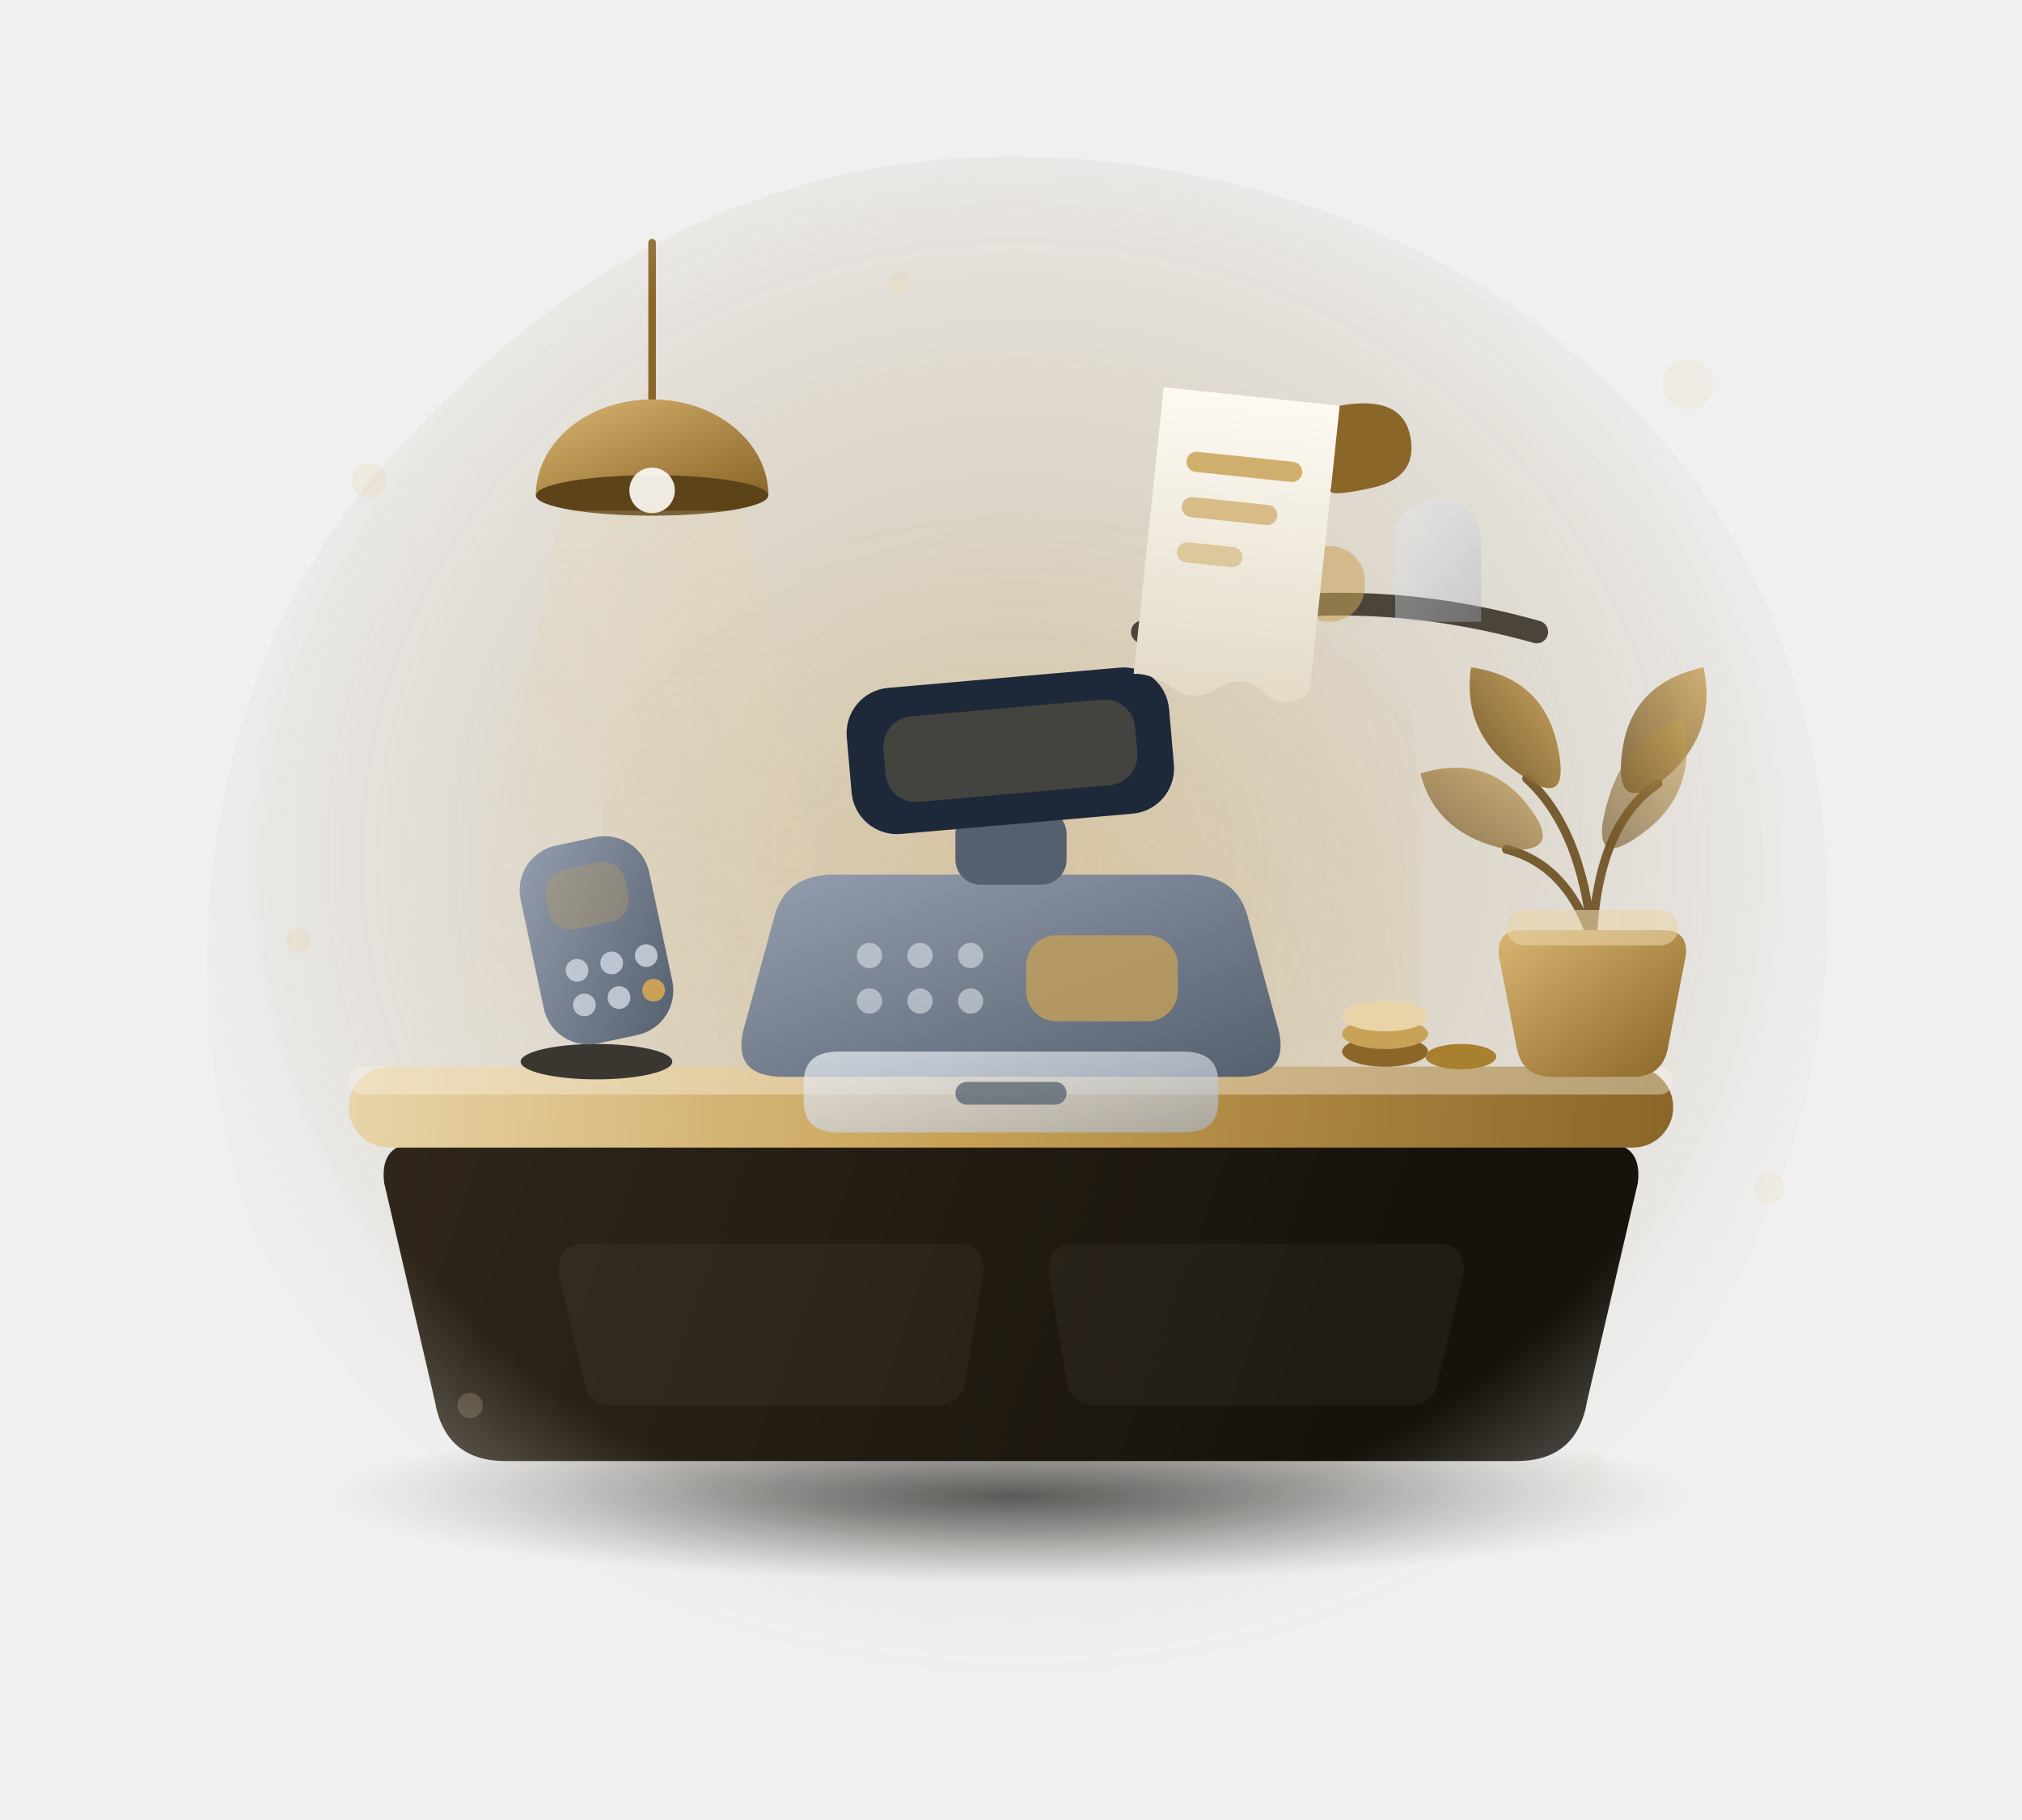
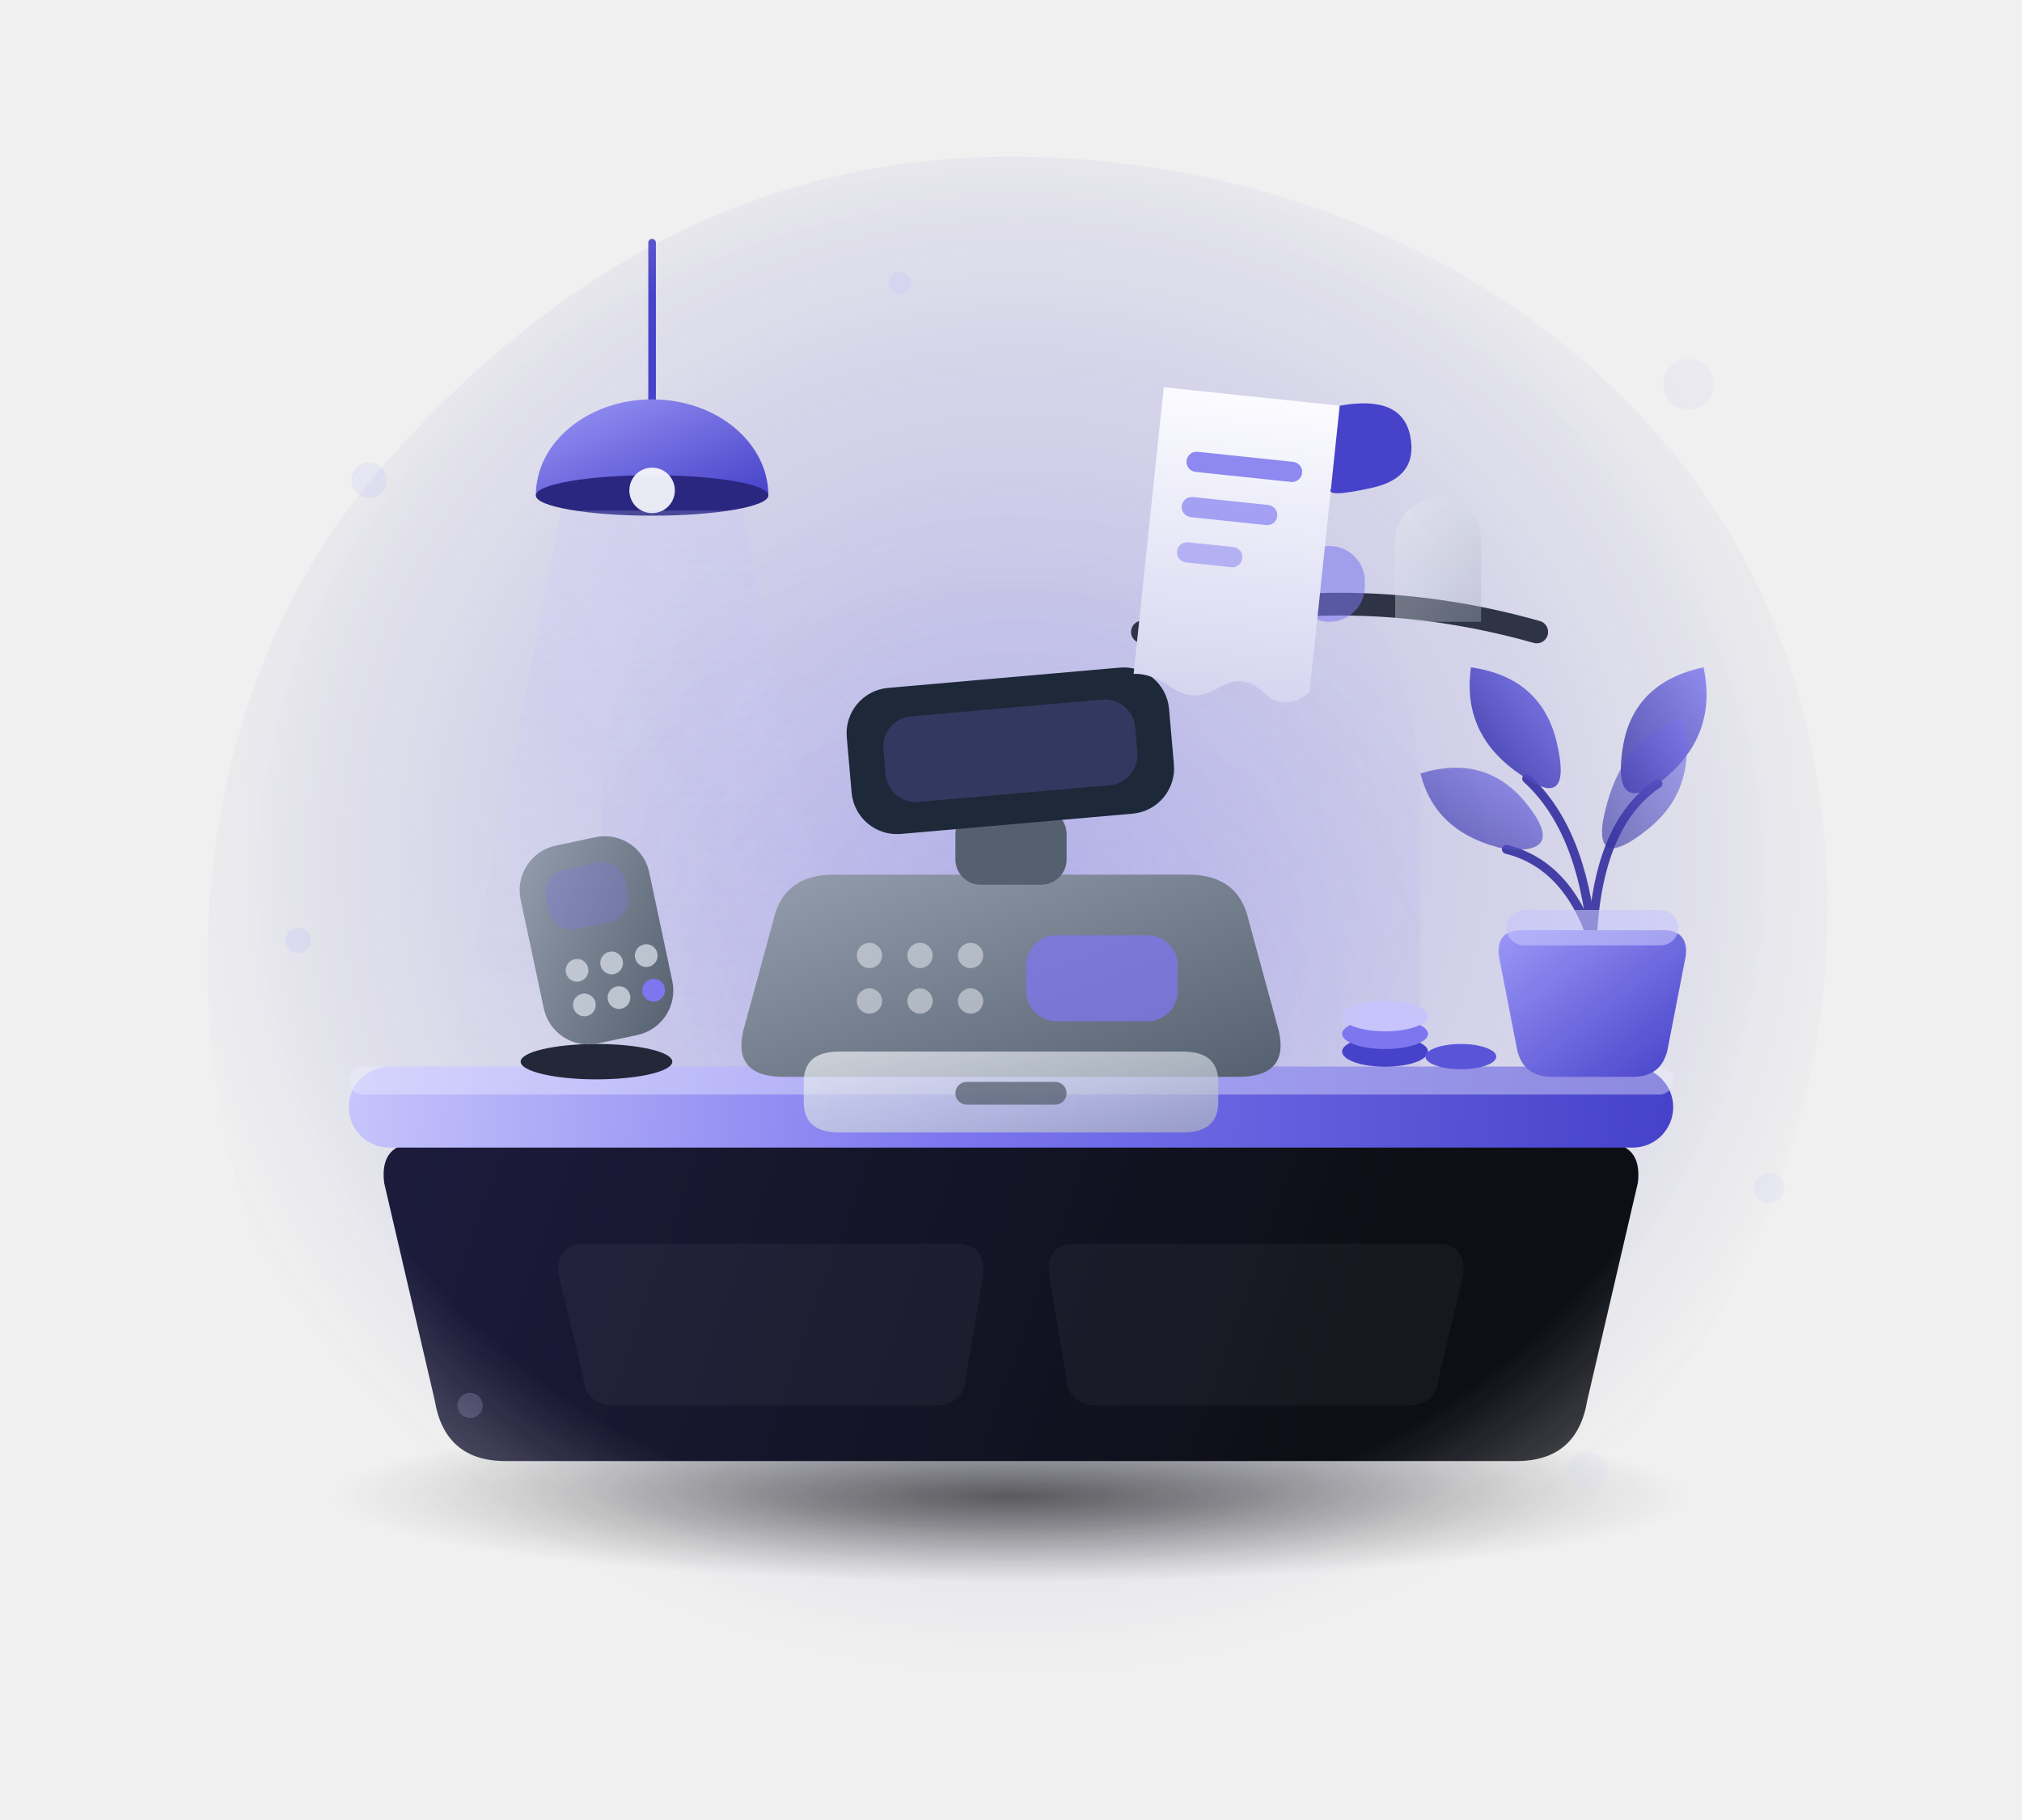
<svg xmlns="http://www.w3.org/2000/svg" viewBox="0 0 800 720" width="800" height="720" role="img" aria-label="Un mostrador con su caja, el comprobante saliendo, una planta y una lámpara">
  <defs>
    <linearGradient id="s-losa" x1="140" y1="420" x2="660" y2="456" gradientUnits="userSpaceOnUse">
-       <stop offset="0" stop-color="#e8d4a8" />
-       <stop offset=".45" stop-color="#c9a257" />
-       <stop offset="1" stop-color="#8a6628" />
+       <stop offset="0" stop-color="#c6c4fb" />
+       <stop offset=".45" stop-color="#7c77ef" />
+       <stop offset="1" stop-color="#4642c9" />
    </linearGradient>
    <linearGradient id="s-faldon" x1="160" y1="452" x2="520" y2="580" gradientUnits="userSpaceOnUse">
-       <stop offset="0" stop-color="#2f2619" />
-       <stop offset="1" stop-color="#17130c" />
+       <stop offset="0" stop-color="#1c1b3c" />
+       <stop offset="1" stop-color="#0d0f16" />
    </linearGradient>
    <linearGradient id="s-acero" x1="0" y1="0" x2="1" y2="1">
      <stop offset="0" stop-color="#eef1f6" />
      <stop offset=".55" stop-color="#cbd2dd" />
      <stop offset="1" stop-color="#a8b0be" />
    </linearGradient>
    <linearGradient id="s-acero-osc" x1="0" y1="0" x2="1" y2="1">
      <stop offset="0" stop-color="#949eae" />
      <stop offset="1" stop-color="#55606f" />
    </linearGradient>
    <linearGradient id="s-bronce" x1="0" y1="0" x2="1" y2="1">
-       <stop offset="0" stop-color="#d9b471" />
-       <stop offset="1" stop-color="#8a6628" />
+       <stop offset="0" stop-color="#9b97f7" />
+       <stop offset="1" stop-color="#4642c9" />
    </linearGradient>
    <linearGradient id="s-papel" x1="0" y1="0" x2="0" y2="1">
-       <stop offset="0" stop-color="#fdfaf3" />
-       <stop offset="1" stop-color="#e3dac7" />
+       <stop offset="0" stop-color="#fbfbff" />
+       <stop offset="1" stop-color="#d6d5f0" />
    </linearGradient>
    <linearGradient id="s-hoja" x1="0" y1="1" x2="1" y2="0">
-       <stop offset="0" stop-color="#6b4f20" />
-       <stop offset="1" stop-color="#c9a257" />
+       <stop offset="0" stop-color="#332f9e" />
+       <stop offset="1" stop-color="#7c77ef" />
    </linearGradient>
    <radialGradient id="s-escenario" cx=".5" cy=".46" r=".54">
-       <stop offset="0" stop-color="#a8802f" stop-opacity=".34" />
-       <stop offset=".6" stop-color="#8a6628" stop-opacity=".16" />
-       <stop offset="1" stop-color="#6b4f20" stop-opacity="0" />
+       <stop offset="0" stop-color="#5a55d8" stop-opacity=".34" />
+       <stop offset=".6" stop-color="#4642c9" stop-opacity=".16" />
+       <stop offset="1" stop-color="#332f9e" stop-opacity="0" />
    </radialGradient>
    <radialGradient id="s-nicho" cx=".5" cy=".9" r=".75">
-       <stop offset="0" stop-color="#c9a257" stop-opacity=".20" />
-       <stop offset="1" stop-color="#c9a257" stop-opacity="0" />
+       <stop offset="0" stop-color="#7c77ef" stop-opacity=".20" />
+       <stop offset="1" stop-color="#7c77ef" stop-opacity="0" />
    </radialGradient>
    <linearGradient id="s-cono" x1="258" y1="150" x2="258" y2="440" gradientUnits="userSpaceOnUse">
-       <stop offset="0" stop-color="#e8d4a8" stop-opacity=".26" />
-       <stop offset="1" stop-color="#e8d4a8" stop-opacity="0" />
+       <stop offset="0" stop-color="#c6c4fb" stop-opacity=".26" />
+       <stop offset="1" stop-color="#c6c4fb" stop-opacity="0" />
    </linearGradient>
    <radialGradient id="s-suelo" cx=".5" cy=".5" r=".5">
      <stop offset="0" stop-color="#000000" stop-opacity=".6" />
      <stop offset="1" stop-color="#000000" stop-opacity="0" />
    </radialGradient>
    <radialGradient id="s-fundido" cx=".5" cy=".48" r=".62">
      <stop offset="0" stop-color="#ffffff" />
      <stop offset=".58" stop-color="#ffffff" />
      <stop offset=".86" stop-color="#ffffff" stop-opacity=".35" />
      <stop offset="1" stop-color="#ffffff" stop-opacity="0" />
    </radialGradient>
    <mask id="s-disuelve">
      <rect width="800" height="720" fill="url(#s-fundido)" />
    </mask>
  </defs>
  <g mask="url(#s-disuelve)">
    <path d="M400 62c142 0 276 82 312 214 36 132-16 288-150 352-134 64-318 44-410-54C60 476 58 292 150 186 232 92 318 62 400 62z" fill="url(#s-escenario)" />
    <path d="M238 436V318a162 162 0 0 1 324 0v118z" fill="url(#s-nicho)" />
    <g>
-       <path d="M258 96v62" stroke="#8a6628" stroke-width="3" stroke-linecap="round" />
+       <path d="M258 96v62" stroke="#4642c9" stroke-width="3" stroke-linecap="round" />
      <path d="M212 196a46 38 0 0 1 92 0z" fill="url(#s-bronce)" />
-       <ellipse cx="258" cy="196" rx="46" ry="8" fill="#5c4418" />
-       <circle cx="258" cy="194" r="9" fill="#fdfaf3" opacity=".92" />
+       <ellipse cx="258" cy="196" rx="46" ry="8" fill="#2a2780" />
+       <circle cx="258" cy="194" r="9" fill="#fbfbff" opacity=".92" />
      <path d="M222 202 176 436h164l-46-234z" fill="url(#s-cono)" />
    </g>
    <g>
-       <path d="M452 250q78-22 156 0" fill="none" stroke="#4a443a" stroke-width="9" stroke-linecap="round" />
+       <path d="M452 250q78-22 156 0" fill="none" stroke="#2e3346" stroke-width="9" stroke-linecap="round" />
      <path d="M470 206a16 16 0 0 1 32 0v40h-32z" fill="url(#s-acero)" opacity=".5" />
-       <rect x="512" y="216" width="28" height="30" rx="14" fill="#c9a257" opacity=".55" />
+       <rect x="512" y="216" width="28" height="30" rx="14" fill="#7c77ef" opacity=".55" />
      <path d="M552 214a17 17 0 0 1 34 0v32h-34z" fill="url(#s-acero)" opacity=".4" />
    </g>
    <ellipse cx="400" cy="592" rx="268" ry="34" fill="url(#s-suelo)" />
    <g>
      <path d="M166 452h468q16 0 14 16l-20 86q-4 24-28 24H200q-24 0-28-24l-20-86q-2-16 14-16z" fill="url(#s-faldon)" />
      <rect x="138" y="422" width="524" height="32" rx="16" fill="url(#s-losa)" />
-       <rect x="138" y="422" width="524" height="11" rx="5.5" fill="#f8f1e2" opacity=".42" />
+       <rect x="138" y="422" width="524" height="11" rx="5.5" fill="#edecfe" opacity=".42" />
      <path d="M232 492h146q12 0 11 12l-7 42q-1 10-13 10H244q-12 0-13-10l-10-42q-1-12 11-12z" fill="#ffffff" opacity=".04" />
      <path d="M422 492h146q12 0 11 12l-10 42q-1 10-13 10H435q-12 0-13-10l-7-42q-1-12 11-12z" fill="#ffffff" opacity=".04" />
    </g>
    <g>
      <path d="M330 346h140q20 0 24 18l12 44q4 18-16 18H310q-20 0-16-18l12-44q4-18 24-18z" fill="url(#s-acero-osc)" />
      <g fill="#eef1f6" opacity=".5">
        <circle cx="344" cy="378" r="5" />
        <circle cx="364" cy="378" r="5" />
        <circle cx="384" cy="378" r="5" />
        <circle cx="344" cy="396" r="5" />
        <circle cx="364" cy="396" r="5" />
        <circle cx="384" cy="396" r="5" />
      </g>
-       <rect x="406" y="370" width="60" height="34" rx="12" fill="#c9a257" opacity=".75" />
+       <rect x="406" y="370" width="60" height="34" rx="12" fill="#7c77ef" opacity=".75" />
      <rect x="378" y="320" width="44" height="30" rx="10" fill="#55606f" />
      <g transform="rotate(-5 400 300)">
        <rect x="336" y="268" width="128" height="58" rx="18" fill="#1d2838" />
-         <rect x="350" y="280" width="100" height="34" rx="12" fill="#c9a257" opacity=".22" />
+         <rect x="350" y="280" width="100" height="34" rx="12" fill="#7c77ef" opacity=".22" />
      </g>
      <path d="M332 416h136q14 0 14 12v8q0 12-14 12H332q-14 0-14-12v-8q0-12 14-12z" fill="url(#s-acero)" opacity=".72" />
      <rect x="378" y="428" width="44" height="9" rx="4.5" fill="#55606f" opacity=".75" />
    </g>
    <g transform="translate(54 -6) rotate(6 430 222)">
      <path d="M400 162h70v114q-9 9-18 2t-18 0-18 2-16-4z" fill="url(#s-papel)" />
-       <path d="M470 162q24-7 29 9t-13 22-16 2z" fill="#8a6628" />
-       <rect x="412" y="186" width="46" height="8" rx="4" fill="#c9a257" opacity=".85" />
-       <rect x="412" y="204" width="38" height="8" rx="4" fill="#c9a257" opacity=".65" />
-       <rect x="412" y="222" width="26" height="8" rx="4" fill="#c9a257" opacity=".48" />
+       <path d="M470 162q24-7 29 9t-13 22-16 2z" fill="#4642c9" />
+       <rect x="412" y="186" width="46" height="8" rx="4" fill="#7c77ef" opacity=".85" />
+       <rect x="412" y="204" width="38" height="8" rx="4" fill="#7c77ef" opacity=".65" />
+       <rect x="412" y="222" width="26" height="8" rx="4" fill="#7c77ef" opacity=".48" />
    </g>
    <g>
-       <g fill="none" stroke="#6b4f20" stroke-width="3.5" stroke-linecap="round" opacity=".9">
+       <g fill="none" stroke="#332f9e" stroke-width="3.5" stroke-linecap="round" opacity=".9">
        <path d="M630 372q-4-44-26-64" />
        <path d="M630 372q2-46 26-62" />
        <path d="M630 372q-10-30-34-36" />
      </g>
      <path d="M604 308q-26-16-22-44 28 4 34 30t-12 14z" fill="url(#s-hoja)" opacity=".92" />
      <path d="M656 310q24-18 18-46-28 6-32 32t14 14z" fill="url(#s-hoja)" opacity=".8" />
      <path d="M596 336q-28-6-34-30 26-8 42 12t-8 18z" fill="url(#s-hoja)" opacity=".7" />
      <path d="M634 326q6-34 32-42 6 28-14 44t-18-2z" fill="url(#s-hoja)" opacity=".6" />
      <path d="M602 368h56q10 0 9 10l-7 36q-2 12-14 12h-32q-12 0-14-12l-7-36q-1-10 9-10z" fill="url(#s-bronce)" />
-       <rect x="596" y="360" width="68" height="14" rx="7" fill="#e8d4a8" opacity=".6" />
+       <rect x="596" y="360" width="68" height="14" rx="7" fill="#c6c4fb" opacity=".6" />
    </g>
    <g>
-       <ellipse cx="236" cy="420" rx="30" ry="7" fill="#3a3730" />
+       <ellipse cx="236" cy="420" rx="30" ry="7" fill="#232839" />
      <g transform="rotate(-12 236 372)">
        <rect x="210" y="332" width="52" height="80" rx="18" fill="url(#s-acero-osc)" />
-         <rect x="220" y="342" width="32" height="24" rx="9" fill="#c9a257" opacity=".3" />
+         <rect x="220" y="342" width="32" height="24" rx="9" fill="#7c77ef" opacity=".3" />
        <circle cx="226" cy="382" r="4.5" fill="#cbd2dd" opacity=".85" />
        <circle cx="240" cy="382" r="4.5" fill="#cbd2dd" opacity=".85" />
        <circle cx="254" cy="382" r="4.5" fill="#cbd2dd" opacity=".85" />
        <circle cx="226" cy="396" r="4.5" fill="#cbd2dd" opacity=".85" />
        <circle cx="240" cy="396" r="4.5" fill="#cbd2dd" opacity=".85" />
-         <circle cx="254" cy="396" r="4.5" fill="#c9a257" />
+         <circle cx="254" cy="396" r="4.5" fill="#7c77ef" />
      </g>
    </g>
    <g>
-       <ellipse cx="548" cy="416" rx="17" ry="6" fill="#8a6628" />
-       <ellipse cx="548" cy="409" rx="17" ry="6" fill="#c9a257" />
-       <ellipse cx="548" cy="402" rx="17" ry="6" fill="#e8d4a8" />
-       <ellipse cx="578" cy="418" rx="14" ry="5" fill="#a8802f" />
+       <ellipse cx="548" cy="416" rx="17" ry="6" fill="#4642c9" />
+       <ellipse cx="548" cy="409" rx="17" ry="6" fill="#7c77ef" />
+       <ellipse cx="548" cy="402" rx="17" ry="6" fill="#c6c4fb" />
+       <ellipse cx="578" cy="418" rx="14" ry="5" fill="#5a55d8" />
    </g>
-     <g fill="#e8d4a8">
+     <g fill="#c6c4fb">
      <circle cx="146" cy="190" r="7" opacity=".26" />
      <circle cx="668" cy="152" r="10" opacity=".2" />
      <circle cx="700" cy="470" r="6" opacity=".22" />
      <circle cx="118" cy="372" r="5" opacity=".3" />
      <circle cx="356" cy="112" r="4.5" opacity=".3" />
      <circle cx="628" cy="582" r="8" opacity=".16" />
      <circle cx="186" cy="556" r="5" opacity=".2" />
    </g>
  </g>
</svg>
